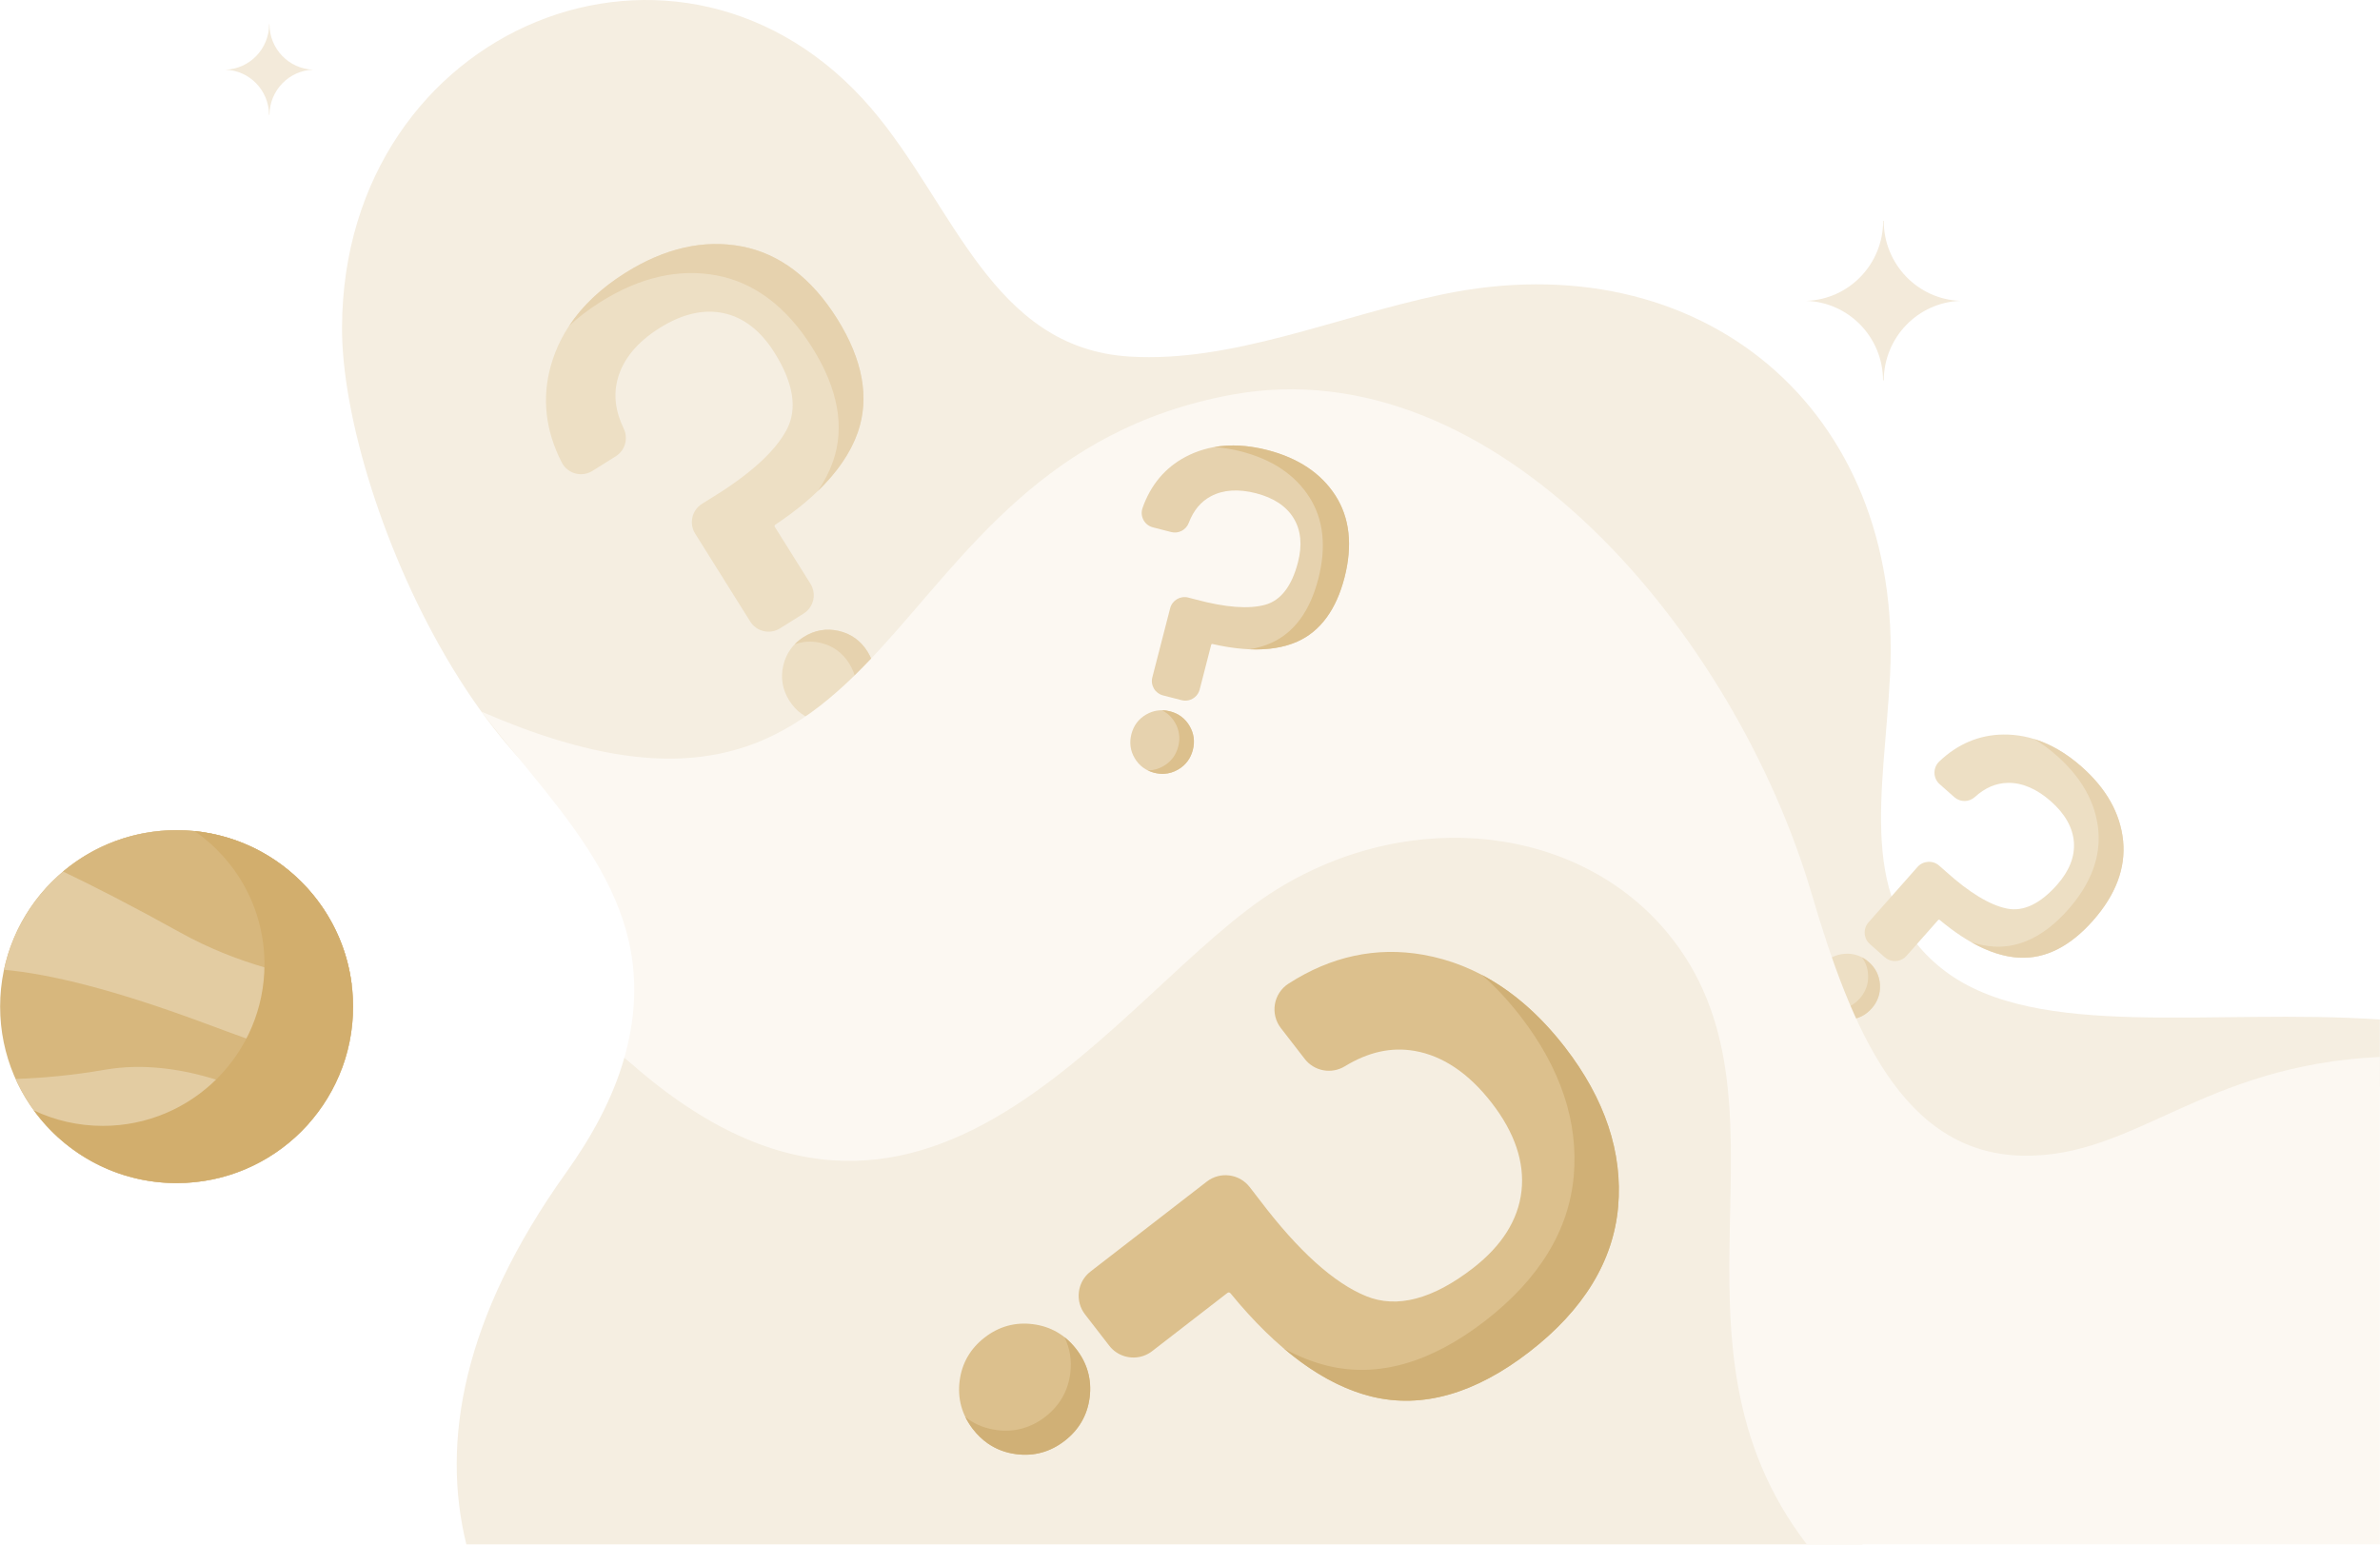
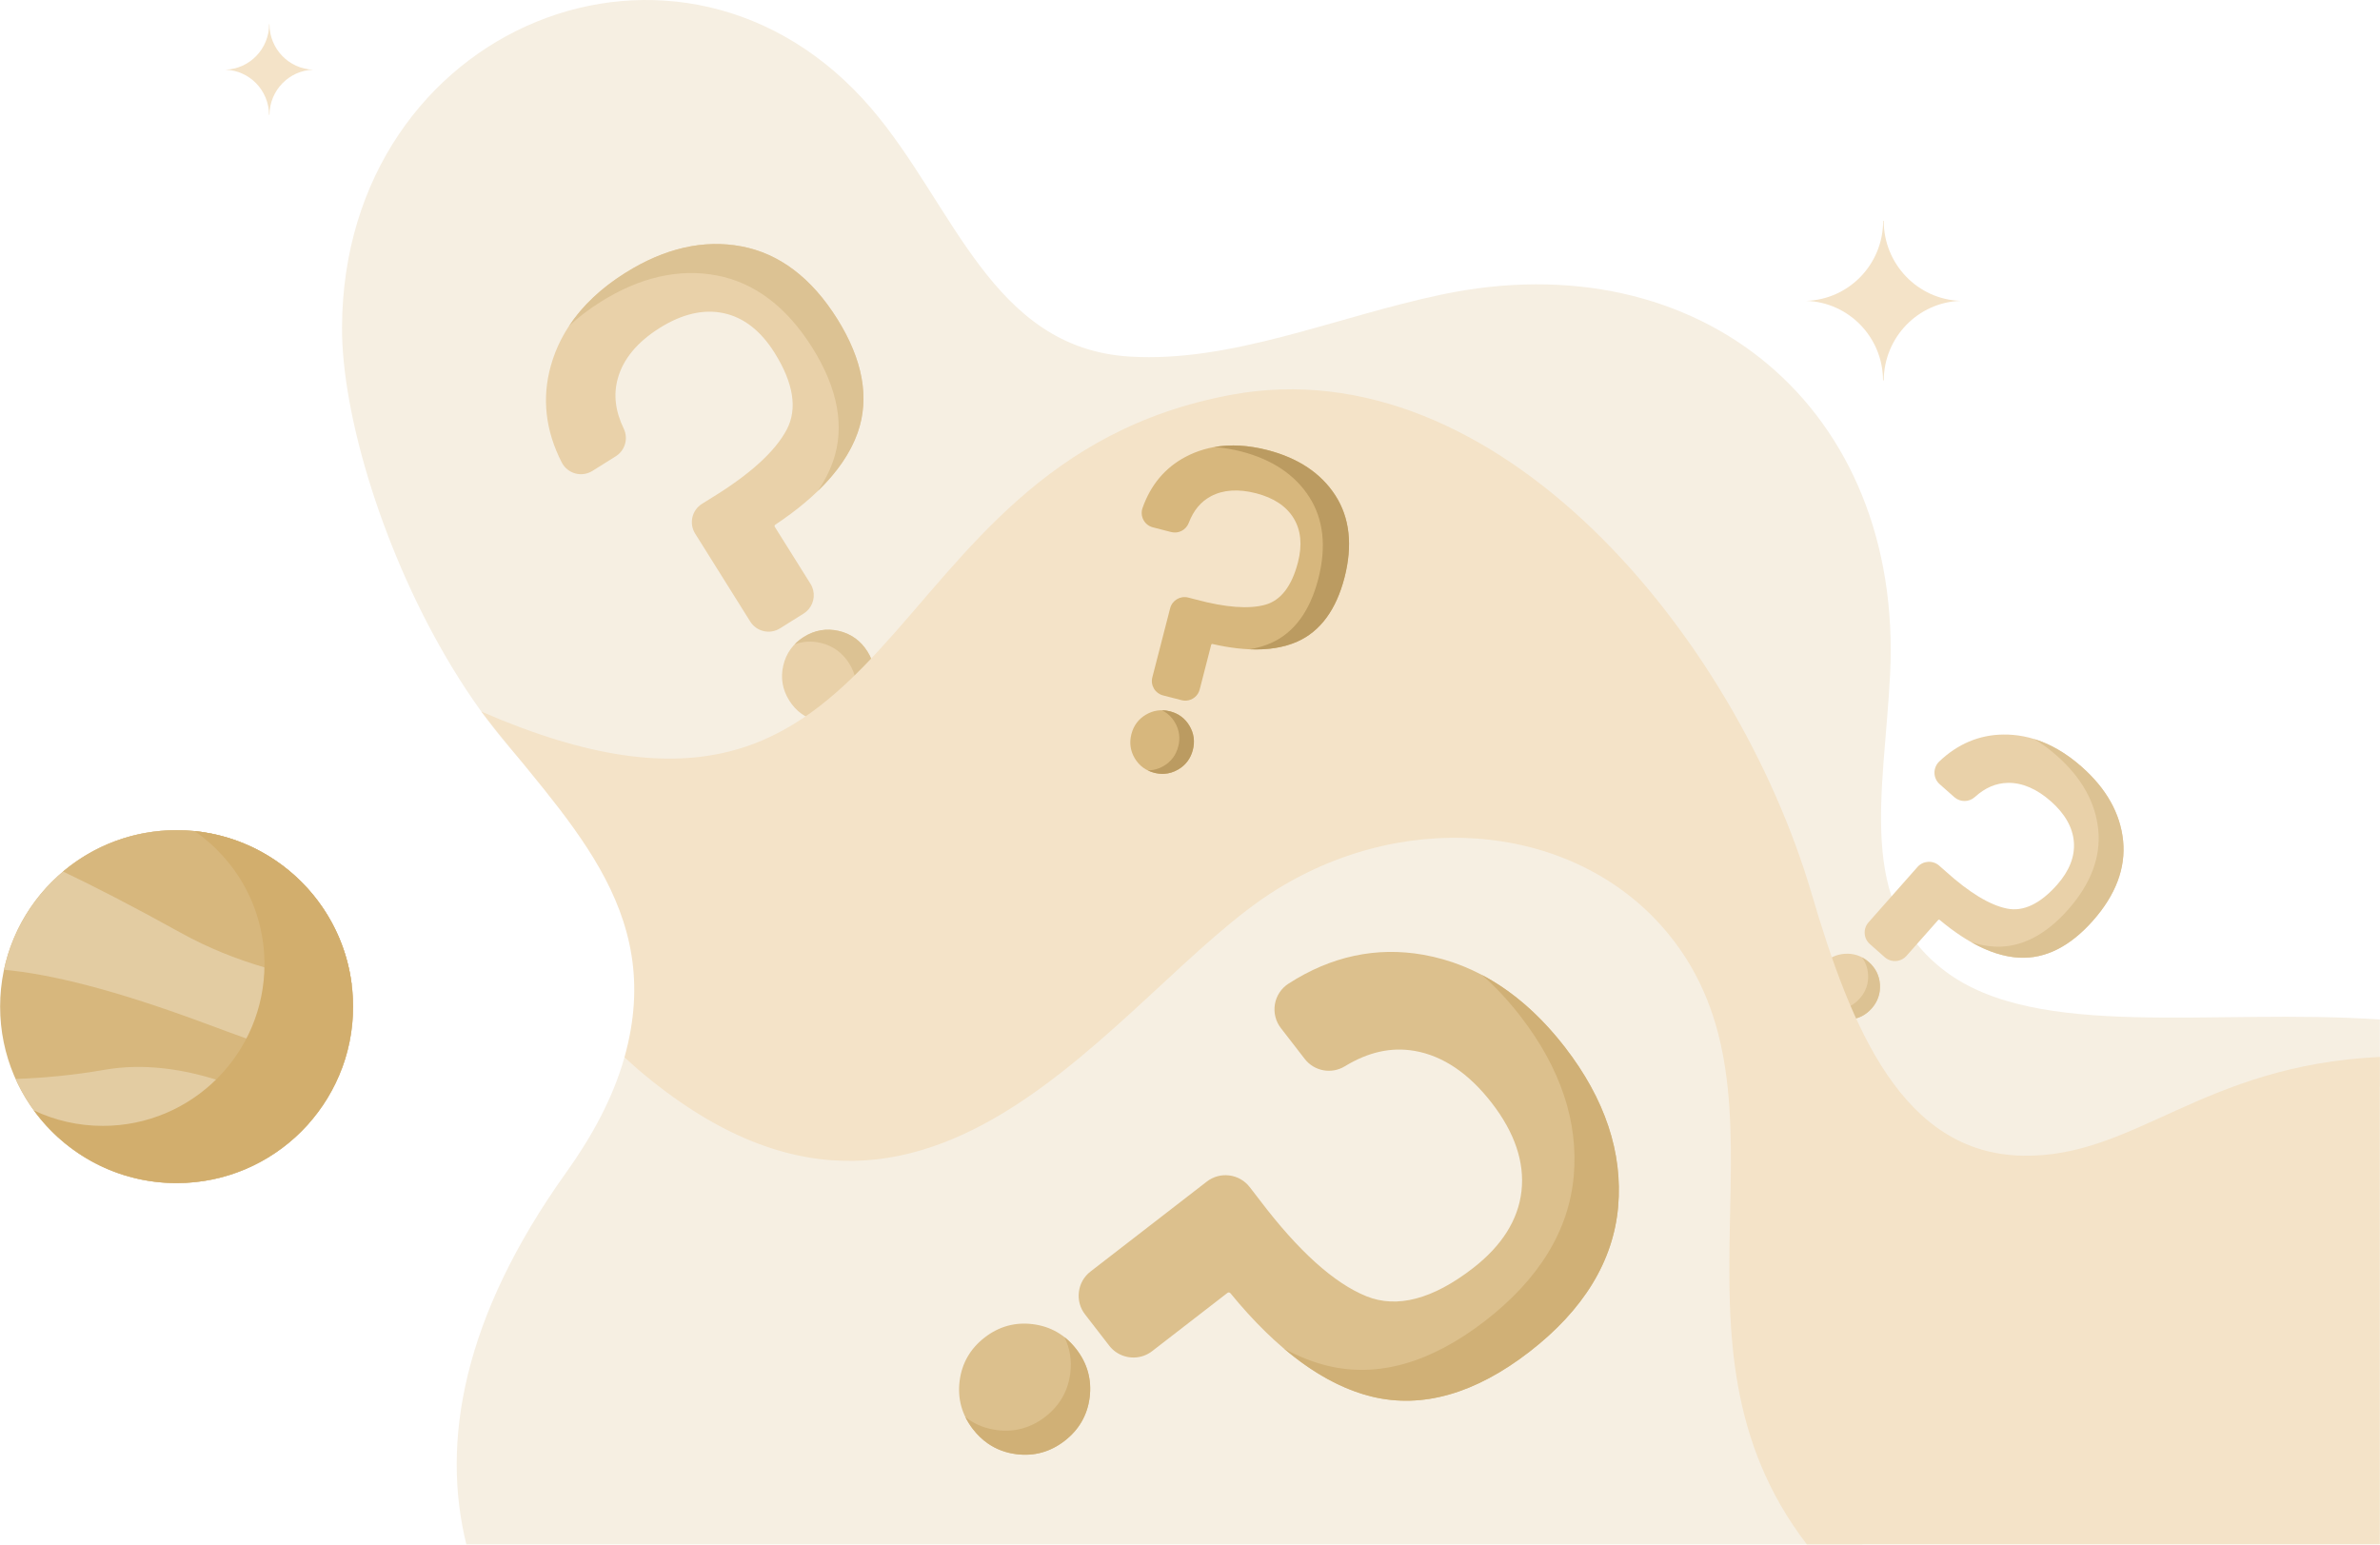
<svg xmlns="http://www.w3.org/2000/svg" xml:space="preserve" width="9.474in" height="6.148in" version="1.1" style="shape-rendering:geometricPrecision; text-rendering:geometricPrecision; image-rendering:optimizeQuality; fill-rule:evenodd; clip-rule:evenodd" viewBox="0 0 94738 61485">
  <defs>
    <style type="text/css">
   
-     .fil4 {fill:#F3EADA}
-     .fil0 {fill:#F5EEE1}
-     .fil3 {fill:#FCF8F2}
-     .fil9 {fill:#D0B076;fill-rule:nonzero}
-     .fil7 {fill:#D2AE6D;fill-rule:nonzero}
-     .fil5 {fill:#D7B77D;fill-rule:nonzero}
-     .fil8 {fill:#DCC08D;fill-rule:nonzero}
-     .fil6 {fill:#E3CCA2;fill-rule:nonzero}
-     .fil2 {fill:#E6D2AE;fill-rule:nonzero}
-     .fil1 {fill:#EDDFC4;fill-rule:nonzero}
+     .fil3 {fill:#F4E3C8}
+     .fil0 {fill:#F6EFE2}
+     .fil9 {fill:#BB9B61;fill-rule:nonzero}
+     .fil8 {fill:#D0B076;fill-rule:nonzero}
+     .fil6 {fill:#D2AE6D;fill-rule:nonzero}
+     .fil4 {fill:#D7B77D;fill-rule:nonzero}
+     .fil7 {fill:#DCC08D;fill-rule:nonzero}
+     .fil2 {fill:#DCC293;fill-rule:nonzero}
+     .fil5 {fill:#E3CCA2;fill-rule:nonzero}
+     .fil1 {fill:#E9D1A9;fill-rule:nonzero}
   
  </style>
  </defs>
  <g id="Layer_x0020_1">
-     <g id="_2556912854976">
+     <g id="_2897504382480">
      <path class="fil0" d="M24853 42101c-466,1653 -1326,3191 -2320,4582 -4128,5775 -4977,10730 -3973,14802l55586 0c-885,-1964 -1412,-4565 -1595,-7842 -708,-12646 -5886,-19741 -13601,-20902 -13262,-1996 -24620,17546 -34097,9360z" />
      <path class="fil0" d="M28790 33742c2577,-491 5957,-2378 11275,-6392 2177,-1643 4539,-2898 6965,-3743 4772,-1663 9791,-1740 14138,-63 1375,531 2644,1218 3797,2051 3691,2666 6193,6818 7188,12048 1076,5663 2928,9119 5661,10566 874,462 1822,704 2825,776 5159,369 8395,-3796 14099,-5720l0 -2675c-6606,-459 -13644,850 -17313,-1930 -3561,-2698 -2422,-7072 -2185,-11815 527,-10551 -7520,-17298 -17869,-15115 -4234,893 -8337,2715 -12404,2466 -5497,-337 -6990,-6028 -10279,-9871 -7520,-8784 -21025,-3339 -21077,8705 -31,6998 6731,22324 15179,20712z" />
      <g>
        <path class="fil1" d="M31996 25357c-432,271 -707,656 -820,1144 -112,489 -31,956 239,1388 271,432 656,708 1145,820 488,112 955,31 1387,-239 171,-108 318,-233 440,-376 185,-217 312,-474 380,-769 112,-488 32,-955 -239,-1387 -270,-431 -655,-707 -1145,-820 -489,-112 -955,-31 -1387,239z" />
        <path class="fil2" d="M33383 25118c-489,-112 -955,-31 -1387,239 -139,87 -262,187 -369,298 328,-122 673,-143 1029,-62 489,113 874,389 1145,820 270,432 351,899 239,1387 -68,295 -196,552 -380,769 -23,27 -47,53 -72,78 122,-45 242,-104 359,-177 171,-108 318,-233 440,-376 185,-217 312,-474 380,-769 112,-488 32,-955 -239,-1387 -270,-431 -655,-707 -1145,-820z" />
        <path class="fil1" d="M29512 9809c-1500,-283 -3052,70 -4612,1048 -1560,977 -2562,2224 -2977,3706 -361,1289 -214,2584 436,3850 110,213 305,372 537,436 231,63 480,27 684,-101l929 -582c370,-232 507,-706 317,-1101 -337,-701 -415,-1353 -237,-1995 214,-777 777,-1455 1672,-2016 892,-559 1748,-756 2546,-585 794,170 1475,700 2023,1575 755,1205 919,2234 486,3057 -456,866 -1455,1777 -2974,2708l-402 251c-401,252 -523,783 -271,1184l2194 3502c122,194 312,329 536,381 223,51 453,12 648,-110l942 -590c76,-48 142,-106 197,-170 237,-278 279,-689 75,-1014l-1421 -2268c-18,-28 -10,-65 17,-84 1727,-1147 2832,-2382 3284,-3671 480,-1371 205,-2895 -819,-4529 -1021,-1628 -2302,-2598 -3810,-2882z" />
        <path class="fil2" d="M29512 9809c-1500,-283 -3052,70 -4612,1048 -966,605 -1718,1314 -2249,2118 369,-345 790,-666 1263,-962 1560,-978 3112,-1331 4612,-1048 1508,284 2789,1254 3810,2882 1024,1634 1300,3158 819,4529 -139,396 -340,786 -601,1171 775,-750 1306,-1528 1587,-2327 480,-1371 205,-2895 -819,-4529 -1021,-1628 -2302,-2598 -3810,-2882z" />
      </g>
      <g>
        <path class="fil1" d="M74393 38302c-272,-241 -591,-351 -947,-330 -357,22 -659,171 -900,443 -241,272 -352,591 -329,947 21,357 170,659 442,900 108,95 223,170 345,225 186,82 387,117 602,104 357,-21 660,-170 900,-442 240,-272 351,-591 330,-948 -23,-356 -172,-659 -443,-899z" />
        <path class="fil2" d="M74836 39201c-22,-356 -172,-659 -443,-899 -88,-78 -181,-142 -278,-192 150,199 233,430 249,690 22,357 -89,676 -329,948 -240,272 -543,421 -900,442 -215,13 -416,-22 -602,-104 -22,-11 -45,-22 -67,-33 55,74 120,144 193,209 108,95 223,170 345,225 186,82 387,117 602,104 357,-22 660,-170 900,-442 240,-272 351,-591 330,-948z" />
        <path class="fil1" d="M84516 33471c-110,-1082 -664,-2071 -1646,-2940 -982,-869 -2036,-1302 -3132,-1287 -953,13 -1809,374 -2543,1074 -123,118 -192,284 -189,455 3,170 78,333 206,446l585 518c234,206 585,204 816,-5 411,-372 842,-556 1316,-564 574,-10 1150,238 1714,736 561,497 869,1042 913,1621 44,577 -181,1149 -668,1700 -672,759 -1342,1078 -1991,948 -684,-136 -1508,-636 -2449,-1486l-254 -224c-252,-223 -640,-199 -863,53l-1950 2205c-109,122 -163,280 -153,443 10,163 83,312 206,421l593 525c48,42 101,75 156,100 238,106 527,51 708,-153l1263 -1428c15,-18 43,-20 60,-5 1132,948 2199,1454 3171,1503 1033,52 2019,-443 2929,-1472 907,-1025 1311,-2096 1202,-3184z" />
        <path class="fil2" d="M84516 33471c-110,-1082 -664,-2071 -1646,-2940 -608,-538 -1244,-909 -1900,-1109 310,182 614,405 911,668 983,869 1537,1859 1646,2941 109,1087 -295,2158 -1201,3183 -911,1029 -1896,1525 -2930,1473 -298,-16 -606,-74 -921,-175 668,379 1307,585 1910,615 1033,52 2019,-443 2929,-1472 907,-1025 1311,-2096 1202,-3184z" />
      </g>
      <path class="fil3" d="M19157 28329c3284,4278 7381,7793 5696,13772 12024,10862 19561,-2754 26001,-6711 5372,-3300 12018,-2501 15534,1762 5493,6660 -741,16141 5536,24333l22814 0 0 -19406c-7107,337 -9740,4016 -14221,3932 -4774,-89 -6818,-5050 -8402,-10434 -3022,-10274 -12538,-21809 -23092,-19861 -14846,2741 -12594,20140 -29866,12613z" />
-       <path class="fil4" d="M8967 2775c962,31 1734,821 1739,1799l16 0c8,-978 779,-1768 1739,-1799 -965,-32 -1739,-830 -1739,-1813l-13 0c0,983 -774,1781 -1742,1813z" />
-       <path class="fil4" d="M71901 11978c1692,55 3048,1444 3058,3163l27 0c14,-1719 1370,-3108 3058,-3163 -1697,-55 -3058,-1457 -3058,-3186l-23 0c0,1729 -1361,3131 -3062,3186z" />
+       <path class="fil3" d="M8967 2775c962,31 1734,821 1739,1799l16 0c8,-978 779,-1768 1739,-1799 -965,-32 -1739,-830 -1739,-1813l-13 0c0,983 -774,1781 -1742,1813z" />
+       <path class="fil3" d="M71901 11978c1692,55 3048,1444 3058,3163l27 0c14,-1719 1370,-3108 3058,-3163 -1697,-55 -3058,-1457 -3058,-3186l-23 0c0,1729 -1361,3131 -3062,3186z" />
      <g>
-         <path class="fil5" d="M0 40076c0,-3880 3145,-7025 7025,-7025 3881,0 7026,3145 7026,7025 0,3881 -3145,7026 -7026,7026 -3880,0 -7025,-3145 -7025,-7026z" />
-         <path class="fil6" d="M154 38609c675,-3175 3495,-5558 6871,-5558 3881,0 7026,3146 7026,7026 0,889 -166,1739 -467,2523 -1124,-319 -2820,-886 -5344,-1827 -3703,-1381 -6256,-1998 -8086,-2164z" />
-         <path class="fil6" d="M7025 47102c-2853,0 -5310,-1702 -6409,-4146 1075,-37 2276,-144 3548,-366 3132,-546 6336,1002 8147,2114 -1288,1470 -3178,2398 -5286,2398z" />
-         <path class="fil5" d="M13997 39201c-2245,-254 -4625,-855 -6803,-2063 -1938,-1075 -3476,-1862 -4688,-2440 1221,-1027 2798,-1647 4519,-1647 3584,0 6540,2683 6972,6150z" />
-         <path class="fil7" d="M4088 44824c3555,0 6436,-2882 6436,-6437 0,-2198 -1102,-4139 -2785,-5300 3545,358 6312,3350 6312,6990 0,3879 -3146,7025 -7026,7025 -2334,0 -4402,-1139 -5679,-2891 832,393 1761,613 2742,613z" />
+         <path class="fil4" d="M0 40076c0,-3880 3145,-7025 7025,-7025 3881,0 7026,3145 7026,7025 0,3881 -3145,7026 -7026,7026 -3880,0 -7025,-3145 -7025,-7026z" />
+         <path class="fil5" d="M154 38609c675,-3175 3495,-5558 6871,-5558 3881,0 7026,3146 7026,7026 0,889 -166,1739 -467,2523 -1124,-319 -2820,-886 -5344,-1827 -3703,-1381 -6256,-1998 -8086,-2164z" />
+         <path class="fil5" d="M7025 47102c-2853,0 -5310,-1702 -6409,-4146 1075,-37 2276,-144 3548,-366 3132,-546 6336,1002 8147,2114 -1288,1470 -3178,2398 -5286,2398z" />
+         <path class="fil4" d="M13997 39201c-2245,-254 -4625,-855 -6803,-2063 -1938,-1075 -3476,-1862 -4688,-2440 1221,-1027 2798,-1647 4519,-1647 3584,0 6540,2683 6972,6150z" />
+         <path class="fil6" d="M4088 44824c3555,0 6436,-2882 6436,-6437 0,-2198 -1102,-4139 -2785,-5300 3545,358 6312,3350 6312,6990 0,3879 -3146,7025 -7026,7025 -2334,0 -4402,-1139 -5679,-2891 832,393 1761,613 2742,613z" />
      </g>
      <g>
-         <path class="fil8" d="M42844 53715c-442,-571 -1023,-906 -1728,-996 -704,-90 -1351,88 -1922,530 -571,442 -906,1023 -996,1727 -90,705 89,1351 530,1922 175,227 373,416 591,568 331,230 712,374 1137,428 704,90 1351,-88 1922,-530 570,-441 905,-1022 996,-1727 89,-705 -89,-1352 -530,-1922z" />
-         <path class="fil9" d="M43374 55637c89,-705 -89,-1352 -530,-1922 -143,-184 -300,-344 -471,-479 217,445 295,928 230,1442 -91,705 -426,1286 -996,1728 -571,441 -1218,620 -1922,530 -425,-55 -806,-199 -1137,-429 -41,-28 -81,-58 -120,-89 81,165 181,325 300,480 176,227 373,416 591,568 331,230 711,374 1137,428 704,90 1351,-88 1922,-530 570,-441 905,-1022 996,-1727z" />
-         <path class="fil8" d="M64413 48046c189,-2154 -524,-4293 -2120,-6356 -1595,-2062 -3493,-3300 -5640,-3679 -1866,-329 -3671,59 -5365,1152 -285,184 -482,482 -539,817 -57,335 29,681 237,950l950 1228c379,490 1065,617 1596,294 941,-573 1850,-773 2779,-613 1124,195 2159,893 3074,2076 912,1180 1310,2360 1180,3507 -129,1144 -781,2177 -1937,3071 -1594,1233 -3021,1608 -4242,1112 -1285,-521 -2707,-1804 -4231,-3814l-411 -532c-410,-530 -1176,-628 -1706,-217l-4630 3581c-257,198 -421,485 -462,808 -41,322 45,641 244,898l964 1246c78,101 168,185 267,254 425,295 1010,297 1440,-36l2998 -2319c37,-29 91,-23 120,13 1859,2274 3754,3659 5633,4116 2000,486 4109,-114 6270,-1786 2152,-1665 3340,-3607 3531,-5771z" />
-         <path class="fil9" d="M64413 48046c189,-2154 -524,-4293 -2120,-6356 -988,-1277 -2092,-2237 -3299,-2874 538,473 1049,1021 1532,1646 1596,2063 2309,4201 2120,6355 -191,2165 -1379,4107 -3531,5772 -2161,1671 -4270,2272 -6269,1786 -578,-141 -1157,-369 -1735,-684 1164,988 2336,1628 3501,1912 2000,486 4109,-114 6270,-1786 2152,-1665 3340,-3607 3531,-5771z" />
+         <path class="fil7" d="M42844 53715c-442,-571 -1023,-906 -1728,-996 -704,-90 -1351,88 -1922,530 -571,442 -906,1023 -996,1727 -90,705 89,1351 530,1922 175,227 373,416 591,568 331,230 712,374 1137,428 704,90 1351,-88 1922,-530 570,-441 905,-1022 996,-1727 89,-705 -89,-1352 -530,-1922z" />
+         <path class="fil8" d="M43374 55637c89,-705 -89,-1352 -530,-1922 -143,-184 -300,-344 -471,-479 217,445 295,928 230,1442 -91,705 -426,1286 -996,1728 -571,441 -1218,620 -1922,530 -425,-55 -806,-199 -1137,-429 -41,-28 -81,-58 -120,-89 81,165 181,325 300,480 176,227 373,416 591,568 331,230 711,374 1137,428 704,90 1351,-88 1922,-530 570,-441 905,-1022 996,-1727z" />
+         <path class="fil7" d="M64413 48046c189,-2154 -524,-4293 -2120,-6356 -1595,-2062 -3493,-3300 -5640,-3679 -1866,-329 -3671,59 -5365,1152 -285,184 -482,482 -539,817 -57,335 29,681 237,950l950 1228c379,490 1065,617 1596,294 941,-573 1850,-773 2779,-613 1124,195 2159,893 3074,2076 912,1180 1310,2360 1180,3507 -129,1144 -781,2177 -1937,3071 -1594,1233 -3021,1608 -4242,1112 -1285,-521 -2707,-1804 -4231,-3814l-411 -532c-410,-530 -1176,-628 -1706,-217l-4630 3581c-257,198 -421,485 -462,808 -41,322 45,641 244,898l964 1246c78,101 168,185 267,254 425,295 1010,297 1440,-36l2998 -2319c37,-29 91,-23 120,13 1859,2274 3754,3659 5633,4116 2000,486 4109,-114 6270,-1786 2152,-1665 3340,-3607 3531,-5771z" />
+         <path class="fil8" d="M64413 48046c189,-2154 -524,-4293 -2120,-6356 -988,-1277 -2092,-2237 -3299,-2874 538,473 1049,1021 1532,1646 1596,2063 2309,4201 2120,6355 -191,2165 -1379,4107 -3531,5772 -2161,1671 -4270,2272 -6269,1786 -578,-141 -1157,-369 -1735,-684 1164,988 2336,1628 3501,1912 2000,486 4109,-114 6270,-1786 2152,-1665 3340,-3607 3531,-5771z" />
      </g>
      <g>
-         <path class="fil2" d="M46574 28320c-339,-87 -662,-43 -959,132 -297,176 -492,436 -579,776 -87,340 -43,662 132,959 176,296 437,491 776,579 134,34 266,48 395,41 196,-10 384,-68 564,-174 297,-175 491,-436 579,-775 87,-339 43,-662 -133,-959 -175,-297 -436,-492 -775,-579z" />
-         <path class="fil8" d="M47349 28899c-175,-297 -436,-492 -775,-579 -110,-28 -217,-42 -323,-43 216,106 389,267 517,484 176,297 220,620 133,959 -88,339 -282,600 -579,775 -180,106 -368,164 -564,174 -24,2 -48,2 -72,2 80,39 166,71 258,95 134,34 266,48 395,42 196,-11 384,-69 564,-175 297,-175 491,-436 579,-775 87,-339 43,-662 -133,-959z" />
-         <path class="fil2" d="M53156 19725c-569,-883 -1479,-1490 -2705,-1806 -1226,-316 -2322,-225 -3258,269 -813,429 -1390,1115 -1714,2038 -54,156 -41,329 37,474 78,146 214,253 373,294l730 188c292,75 592,-81 700,-363 190,-499 479,-847 883,-1062 489,-260 1093,-300 1797,-119 701,181 1204,515 1496,993 291,477 349,1067 172,1755 -244,947 -680,1515 -1296,1689 -647,182 -1575,114 -2757,-203l-316 -82c-316,-81 -638,110 -719,425l-709 2751c-40,153 -17,312 63,448 80,136 209,232 361,271l741 191c60,16 119,21 178,18 251,-13 475,-187 541,-442l459 -1782c6,-22 28,-36 50,-31 1390,319 2529,285 3386,-99 911,-409 1541,-1267 1872,-2551 329,-1279 206,-2378 -365,-3264z" />
-         <path class="fil8" d="M53156 19725c-569,-883 -1479,-1490 -2705,-1806 -759,-195 -1468,-235 -2120,-120 346,21 706,80 1077,175 1226,316 2136,923 2705,1806 571,886 694,1985 364,3264 -331,1284 -960,2142 -1872,2551 -263,118 -553,203 -868,255 740,31 1380,-72 1912,-310 911,-409 1541,-1267 1872,-2551 329,-1279 206,-2378 -365,-3264z" />
+         <path class="fil4" d="M46574 28320c-339,-87 -662,-43 -959,132 -297,176 -492,436 -579,776 -87,340 -43,662 132,959 176,296 437,491 776,579 134,34 266,48 395,41 196,-10 384,-68 564,-174 297,-175 491,-436 579,-775 87,-339 43,-662 -133,-959 -175,-297 -436,-492 -775,-579z" />
+         <path class="fil9" d="M47349 28899c-175,-297 -436,-492 -775,-579 -110,-28 -217,-42 -323,-43 216,106 389,267 517,484 176,297 220,620 133,959 -88,339 -282,600 -579,775 -180,106 -368,164 -564,174 -24,2 -48,2 -72,2 80,39 166,71 258,95 134,34 266,48 395,42 196,-11 384,-69 564,-175 297,-175 491,-436 579,-775 87,-339 43,-662 -133,-959z" />
+         <path class="fil4" d="M53156 19725c-569,-883 -1479,-1490 -2705,-1806 -1226,-316 -2322,-225 -3258,269 -813,429 -1390,1115 -1714,2038 -54,156 -41,329 37,474 78,146 214,253 373,294l730 188c292,75 592,-81 700,-363 190,-499 479,-847 883,-1062 489,-260 1093,-300 1797,-119 701,181 1204,515 1496,993 291,477 349,1067 172,1755 -244,947 -680,1515 -1296,1689 -647,182 -1575,114 -2757,-203l-316 -82c-316,-81 -638,110 -719,425l-709 2751c-40,153 -17,312 63,448 80,136 209,232 361,271l741 191c60,16 119,21 178,18 251,-13 475,-187 541,-442l459 -1782c6,-22 28,-36 50,-31 1390,319 2529,285 3386,-99 911,-409 1541,-1267 1872,-2551 329,-1279 206,-2378 -365,-3264z" />
+         <path class="fil9" d="M53156 19725c-569,-883 -1479,-1490 -2705,-1806 -759,-195 -1468,-235 -2120,-120 346,21 706,80 1077,175 1226,316 2136,923 2705,1806 571,886 694,1985 364,3264 -331,1284 -960,2142 -1872,2551 -263,118 -553,203 -868,255 740,31 1380,-72 1912,-310 911,-409 1541,-1267 1872,-2551 329,-1279 206,-2378 -365,-3264z" />
      </g>
    </g>
  </g>
</svg>
